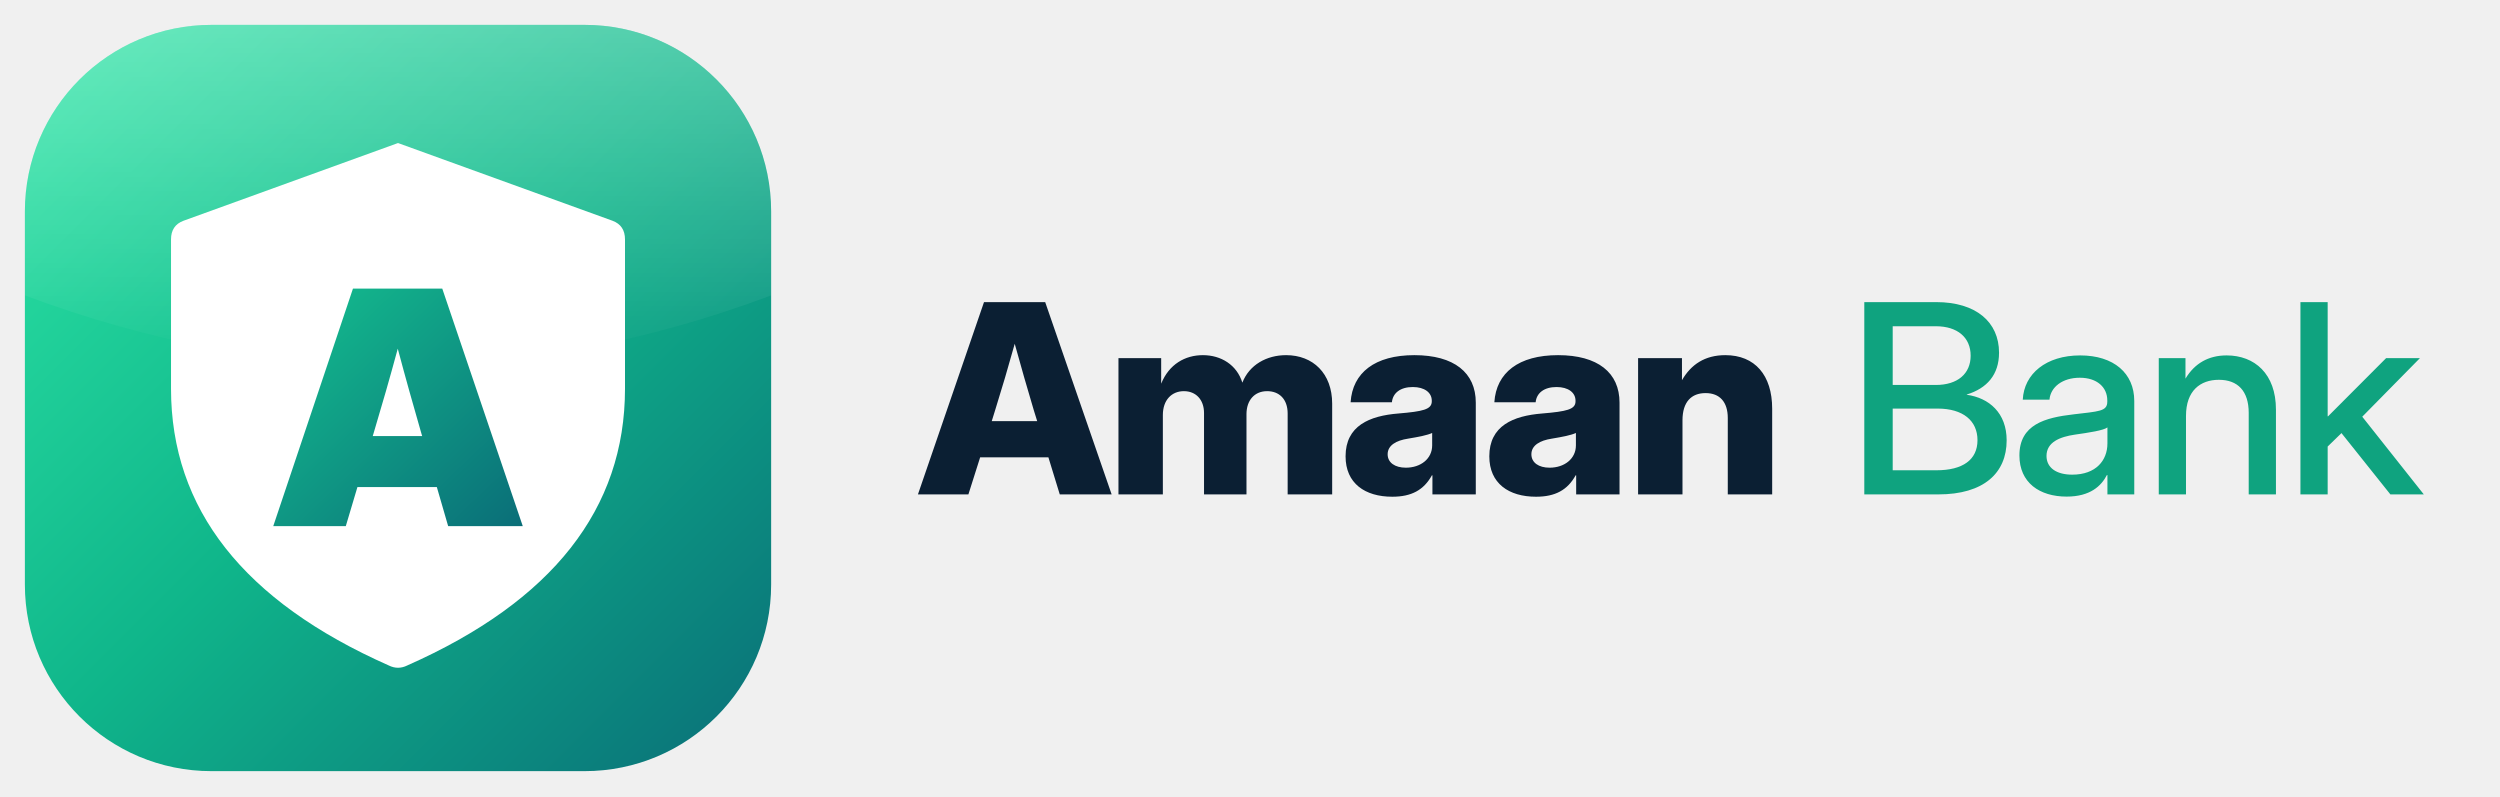
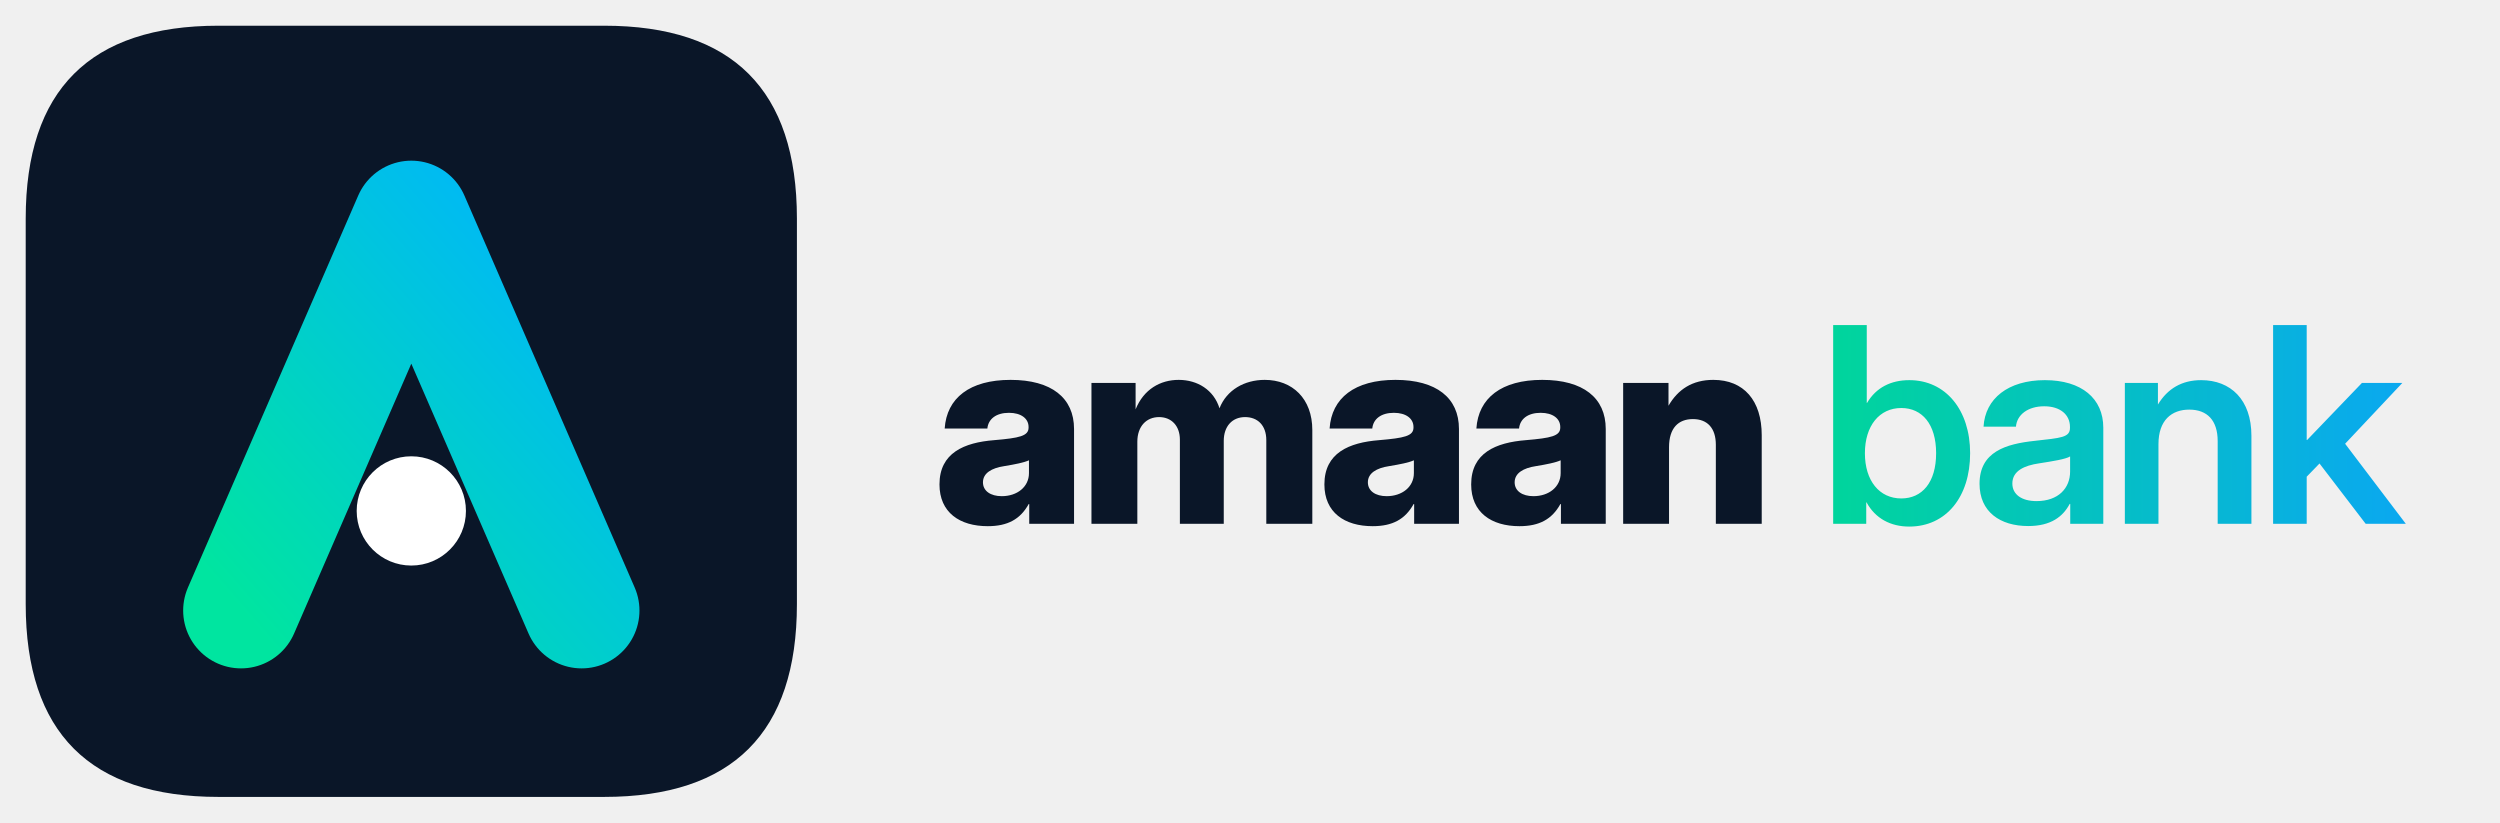
- <svg xmlns="http://www.w3.org/2000/svg" viewBox="0 0 1608 512" width="1608" height="512" role="img" aria-label="Amaan Bank">
+ <svg xmlns="http://www.w3.org/2000/svg" viewBox="0 0 1556 512" width="1556" height="512" role="img" aria-label="Amaan Bank">
  <defs>
-     <linearGradient id="bg" x1="0" y1="0" x2="1" y2="1">
-       <stop offset="0" stop-color="#2EE6A6" />
-       <stop offset="0.5" stop-color="#0FB58A" />
-       <stop offset="1" stop-color="#0A6E78" />
+     <linearGradient id="g1" x1="0" y1="1" x2="1" y2="0">
+       <stop offset="0" stop-color="#00E5A0" />
+       <stop offset="1" stop-color="#00B4FF" />
    </linearGradient>
-     <linearGradient id="mark" x1="0" y1="0" x2="1" y2="1">
-       <stop offset="0" stop-color="#14C08F" />
-       <stop offset="1" stop-color="#0A6E78" />
+     <linearGradient id="gt" gradientUnits="userSpaceOnUse" x1="0" y1="0" x2="1" y2="0" gradientTransform="matrix(365.0 0 0 1 1131.7 0)">
+       <stop offset="0" stop-color="#00D69A" />
+       <stop offset="1" stop-color="#0AA8F0" />
    </linearGradient>
-     <linearGradient id="shine" x1="0" y1="0" x2="0" y2="1">
-       <stop offset="0" stop-color="#FFFFFF" stop-opacity="0.28" />
-       <stop offset="1" stop-color="#FFFFFF" stop-opacity="0" />
-     </linearGradient>
-     <clipPath id="sq">
-       <rect x="16" y="16" width="480" height="480" rx="120" />
-     </clipPath>
+     <radialGradient id="glow" cx="0.5" cy="0.4" r="0.65">
+       <stop offset="0" stop-color="#0F2A44" />
+       <stop offset="1" stop-color="#070F1D" />
+     </radialGradient>
  </defs>
-   <g>
-     <rect x="16" y="16" width="480" height="480" rx="120" fill="url(#bg)" />
-     <path d="M16 16 H496 V190 Q256 280 16 190Z" fill="url(#shine)" clip-path="url(#sq)" />
-     <path d="M256 92 L394 142 Q402 145 402 154 V250 Q402 366 262 428 Q256 431 250 428 Q110 366 110 250 V154 Q110 145 118 142Z" fill="#FFFFFF" />
-     <path d="M175.763 338.392H222.418L229.904 313.27H280.968L288.249 338.392H336.237L284.455 185.608H227.033ZM239.748 280.457 240.158 279.124C245.695 260.667 250.822 242.825 255.846 224.266C260.768 242.825 265.792 260.667 271.125 279.124L271.535 280.457Z" fill="url(#mark)" />
-   </g>
-   <path d="M590.415 318.0H622.871L630.425 294.177H674.336L681.641 318.0H715.01L672.261 194.318H632.915ZM637.896 270.852 640.137 263.63C644.453 249.851 648.438 236.32 652.671 221.13C656.821 236.32 660.806 249.851 664.873 263.63L667.114 270.852Z M719.394 318.0H747.948V266.95C747.948 257.238 753.676 251.594 761.479 251.594C769.198 251.594 774.428 257.072 774.428 265.622V318.0H801.737V266.369C801.737 257.487 806.884 251.594 815.019 251.594C822.738 251.594 828.217 256.657 828.217 265.954V318.0H856.854V259.646C856.854 240.139 844.486 228.435 827.221 228.435C814.687 228.435 803.563 234.66 799.081 246.115C795.512 234.66 785.385 228.435 773.681 228.435C762.309 228.435 751.933 234.245 746.869 246.779V230.344H719.394Z M895.521 319.494C907.889 319.494 915.774 315.178 921.004 305.715H921.336V318.0H949.227V258.981C949.227 239.641 935.198 228.435 909.715 228.435C884.314 228.435 869.954 239.724 868.709 258.732H895.271C895.853 252.756 900.75 248.938 908.719 248.938C916.272 248.938 920.921 252.507 920.921 257.736V258.151C920.921 263.381 915.193 264.626 899.505 265.954C880.828 267.448 865.472 273.84 865.472 293.513C865.472 310.944 878.006 319.494 895.521 319.494ZM904.236 300.817C897.264 300.817 892.532 297.58 892.532 292.185C892.532 286.457 898.011 283.303 905.647 282.141C912.703 280.979 918.099 279.899 921.17 278.488V286.457C921.17 295.09 913.782 300.817 904.236 300.817Z M987.976 319.494C1000.344 319.494 1008.229 315.178 1013.459 305.715H1013.791V318.0H1041.682V258.981C1041.682 239.641 1027.653 228.435 1002.17 228.435C976.77 228.435 962.409 239.724 961.164 258.732H987.727C988.308 252.756 993.205 248.938 1001.174 248.938C1008.728 248.938 1013.376 252.507 1013.376 257.736V258.151C1013.376 263.381 1007.648 264.626 991.96 265.954C973.283 267.448 957.927 273.84 957.927 293.513C957.927 310.944 970.461 319.494 987.976 319.494ZM996.691 300.817C989.719 300.817 984.987 297.58 984.987 292.185C984.987 286.457 990.466 283.303 998.103 282.141C1005.158 280.979 1010.554 279.899 1013.625 278.488V286.457C1013.625 295.09 1006.237 300.817 996.691 300.817Z M1082.174 270.354C1082.174 258.4 1087.984 252.839 1097.032 252.839C1106.08 252.839 1111.31 258.483 1111.31 268.859V318.0H1139.864V262.883C1139.864 241.301 1128.741 228.435 1109.732 228.435C1096.534 228.435 1087.652 234.494 1081.842 244.538V230.344H1053.619V318.0H1082.174Z" fill="#0B1F33" />
-   <path d="M1199.122 318.0H1246.769C1275.987 318.0 1290.68 304.221 1290.68 283.22C1290.68 265.622 1279.391 255.91 1265.03 253.918V253.752C1277.979 249.768 1285.782 241.052 1285.782 226.857C1285.782 207.019 1270.841 194.318 1245.357 194.318H1199.122ZM1217.384 302.478V262.8H1246.271C1262.623 262.8 1271.92 270.603 1271.92 283.137C1271.92 295.754 1262.374 302.478 1245.606 302.478ZM1217.384 247.609V209.841H1245.108C1259.137 209.841 1267.521 217.146 1267.521 228.767C1267.521 240.388 1259.137 247.609 1245.108 247.609Z M1329.263 319.411C1344.37 319.411 1351.509 312.604 1355.161 305.549H1355.493V318.0H1372.759V257.902C1372.759 240.056 1359.561 228.601 1337.979 228.601C1316.064 228.601 1301.87 240.388 1301.04 257.072H1318.223C1318.887 249.021 1326.523 242.961 1337.729 242.961C1348.853 242.961 1355.41 249.104 1355.41 257.57V258.317C1355.41 264.709 1349.932 264.543 1333.496 266.535C1315.649 268.61 1298.882 272.927 1298.882 292.932C1298.882 310.446 1311.831 319.411 1329.263 319.411ZM1332.832 305.3C1322.622 305.3 1316.313 300.817 1316.313 293.264C1316.313 284.382 1324.946 280.979 1334.492 279.567C1343.789 278.239 1353.086 276.828 1355.493 274.919V285.212C1355.493 296.003 1348.271 305.3 1332.832 305.3Z M1406.029 267.531C1406.029 251.262 1415.243 244.289 1427.196 244.289C1439.315 244.289 1446.371 251.511 1446.371 265.539V318.0H1463.886V263.381C1463.886 240.471 1450.189 228.601 1432.177 228.601C1420.639 228.601 1411.674 233.581 1405.697 243.542V230.344H1388.515V318.0H1406.029Z M1479.642 318.0H1497.156V287.204L1506.038 278.571L1537.498 318.0H1558.997L1519.402 268.029L1556.507 230.344H1534.759L1497.405 267.78H1497.156V194.318H1479.642Z" fill="#0FA37F" />
+   <path d="M136 16 H376 C456 16 496 56 496 136 V376 C496 456 456 496 376 496 H136 C56 496 16 456 16 376 V136 C16 56 56 16 136 16Z" fill="#0A1628" />
+   <path d="M150 380 L256 136 L362 380" fill="none" stroke="url(#g1)" stroke-width="72" stroke-linecap="round" stroke-linejoin="round" />
+   <circle cx="256" cy="318" r="34" fill="#FFFFFF" />
+   <path d="M614.78 327.494C627.148 327.494 635.034 323.178 640.264 313.715H640.596V326.0H668.486V266.981C668.486 247.641 654.458 236.435 628.975 236.435C603.574 236.435 589.214 247.724 587.969 266.732H614.531C615.112 260.756 620.01 256.938 627.979 256.938C635.532 256.938 640.181 260.507 640.181 265.736V266.151C640.181 271.381 634.453 272.626 618.765 273.954C600.088 275.448 584.731 281.84 584.731 301.513C584.731 318.944 597.266 327.494 614.78 327.494ZM623.496 308.817C616.523 308.817 611.792 305.58 611.792 300.185C611.792 294.457 617.271 291.303 624.907 290.141C631.963 288.979 637.358 287.899 640.43 286.488V294.457C640.43 303.09 633.042 308.817 623.496 308.817Z M679.324 326.0H707.879V274.95C707.879 265.238 713.606 259.594 721.409 259.594C729.129 259.594 734.358 265.072 734.358 273.622V326.0H761.668V274.369C761.668 265.487 766.814 259.594 774.949 259.594C782.669 259.594 788.147 264.657 788.147 273.954V326.0H816.785V267.646C816.785 248.139 804.417 236.435 787.151 236.435C774.617 236.435 763.494 242.66 759.011 254.115C755.442 242.66 745.315 236.435 733.611 236.435C722.239 236.435 711.863 242.245 706.799 254.779V238.344H679.324Z M854.351 327.494C866.719 327.494 874.605 323.178 879.834 313.715H880.166V326.0H908.057V266.981C908.057 247.641 894.029 236.435 868.545 236.435C843.145 236.435 828.784 247.724 827.539 266.732H854.102C854.683 260.756 859.58 256.938 867.549 256.938C875.103 256.938 879.751 260.507 879.751 265.736V266.151C879.751 271.381 874.024 272.626 858.335 273.954C839.658 275.448 824.302 281.84 824.302 301.513C824.302 318.944 836.836 327.494 854.351 327.494ZM863.067 308.817C856.094 308.817 851.362 305.58 851.362 300.185C851.362 294.457 856.841 291.303 864.478 290.141C871.533 288.979 876.929 287.899 880 286.488V294.457C880 303.09 872.612 308.817 863.067 308.817Z M945.706 327.494C958.074 327.494 965.96 323.178 971.189 313.715H971.521V326.0H999.412V266.981C999.412 247.641 985.384 236.435 959.9 236.435C934.5 236.435 920.139 247.724 918.894 266.732H945.457C946.038 260.756 950.935 256.938 958.904 256.938C966.458 256.938 971.106 260.507 971.106 265.736V266.151C971.106 271.381 965.379 272.626 949.69 273.954C931.013 275.448 915.657 281.84 915.657 301.513C915.657 318.944 928.191 327.494 945.706 327.494ZM954.422 308.817C947.449 308.817 942.718 305.58 942.718 300.185C942.718 294.457 948.196 291.303 955.833 290.141C962.888 288.979 968.284 287.899 971.355 286.488V294.457C971.355 303.09 963.968 308.817 954.422 308.817Z M1038.804 278.354C1038.804 266.4 1044.615 260.839 1053.662 260.839C1062.71 260.839 1067.94 266.483 1067.94 276.859V326.0H1096.495V270.883C1096.495 249.301 1085.371 236.435 1066.363 236.435C1053.164 236.435 1044.283 242.494 1038.472 252.538V238.344H1010.249V326.0H1038.804Z" fill="#0A1628" />
+   <path d="M1188.275 327.743C1211.185 327.743 1226.209 309.398 1226.209 282.089C1226.209 255.111 1210.936 236.601 1188.358 236.601C1176.986 236.601 1167.689 241.166 1162.044 250.795H1161.878V202.318H1140.96V326.0H1161.546V312.636H1161.712C1167.191 322.763 1176.82 327.743 1188.275 327.743ZM1183.377 310.229C1169.681 310.229 1160.716 299.188 1160.716 282.089C1160.716 265.072 1169.681 253.949 1183.377 253.949C1196.326 253.949 1205.042 263.993 1205.042 282.089C1205.042 300.268 1196.326 310.229 1183.377 310.229Z M1262.364 327.411C1276.641 327.411 1284.029 321.435 1288.179 313.632H1288.512V326.0H1309.097V266.234C1309.097 247.973 1295.567 236.601 1272.74 236.601C1249.83 236.601 1235.553 248.139 1234.556 265.57H1254.727C1255.308 258.183 1262.115 252.87 1272.325 252.87C1282.369 252.87 1288.346 258.183 1288.346 265.653V266.317C1288.346 272.294 1282.784 272.543 1266.514 274.369C1248.419 276.278 1232.066 281.176 1232.066 301.098C1232.066 318.612 1244.932 327.411 1262.364 327.411ZM1267.511 311.889C1258.38 311.889 1252.486 307.821 1252.486 300.932C1252.486 292.963 1260.123 289.726 1269.088 288.397C1277.721 287.069 1285.855 285.741 1288.429 284.081V293.544C1288.429 303.754 1281.207 311.889 1267.511 311.889Z M1343.426 276.444C1343.426 261.503 1351.644 254.945 1362.601 254.945C1373.807 254.945 1380.282 261.669 1380.282 274.535V326.0H1401.283V271.215C1401.283 248.72 1388.333 236.601 1369.989 236.601C1357.953 236.601 1349.071 241.913 1343.094 251.791V238.344H1322.508V326.0H1343.426Z M1414.776 326.0H1435.694V296.698L1443.663 288.48L1472.384 326.0H1497.369L1459.601 276.195L1495.211 238.344H1470.06L1435.943 273.871H1435.694V202.318H1414.776Z" fill="url(#gt)" />
</svg>
